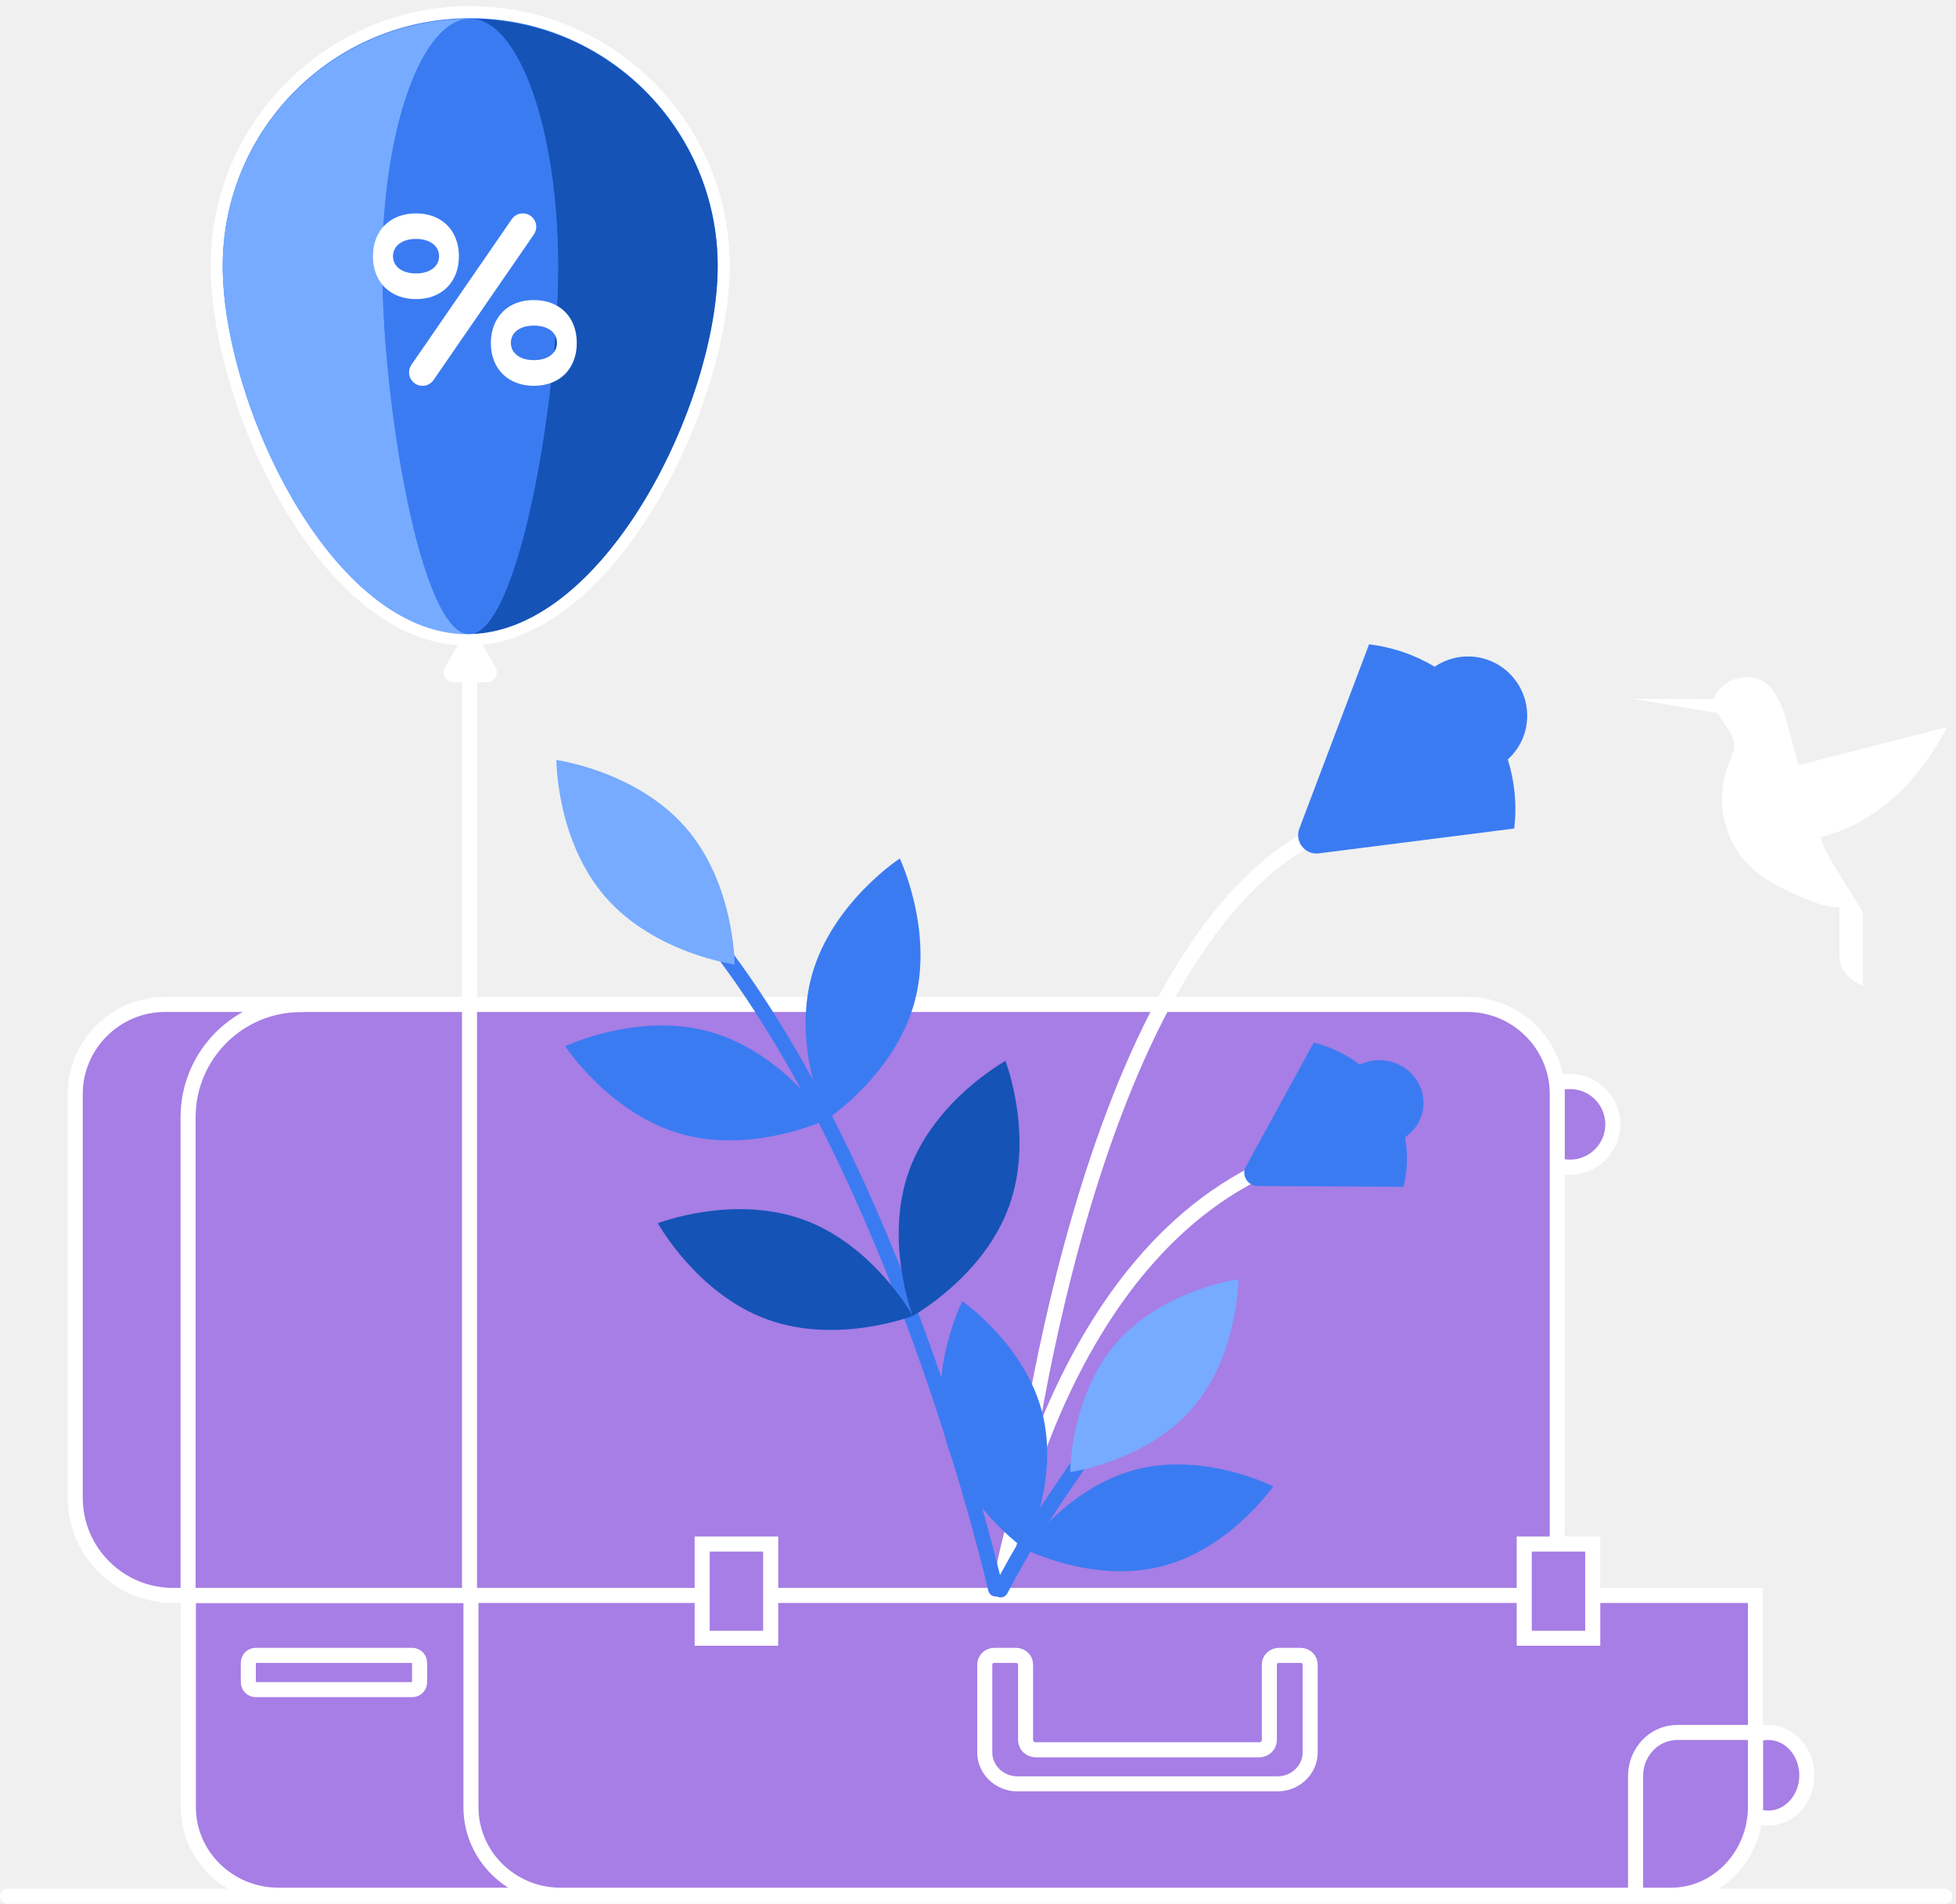
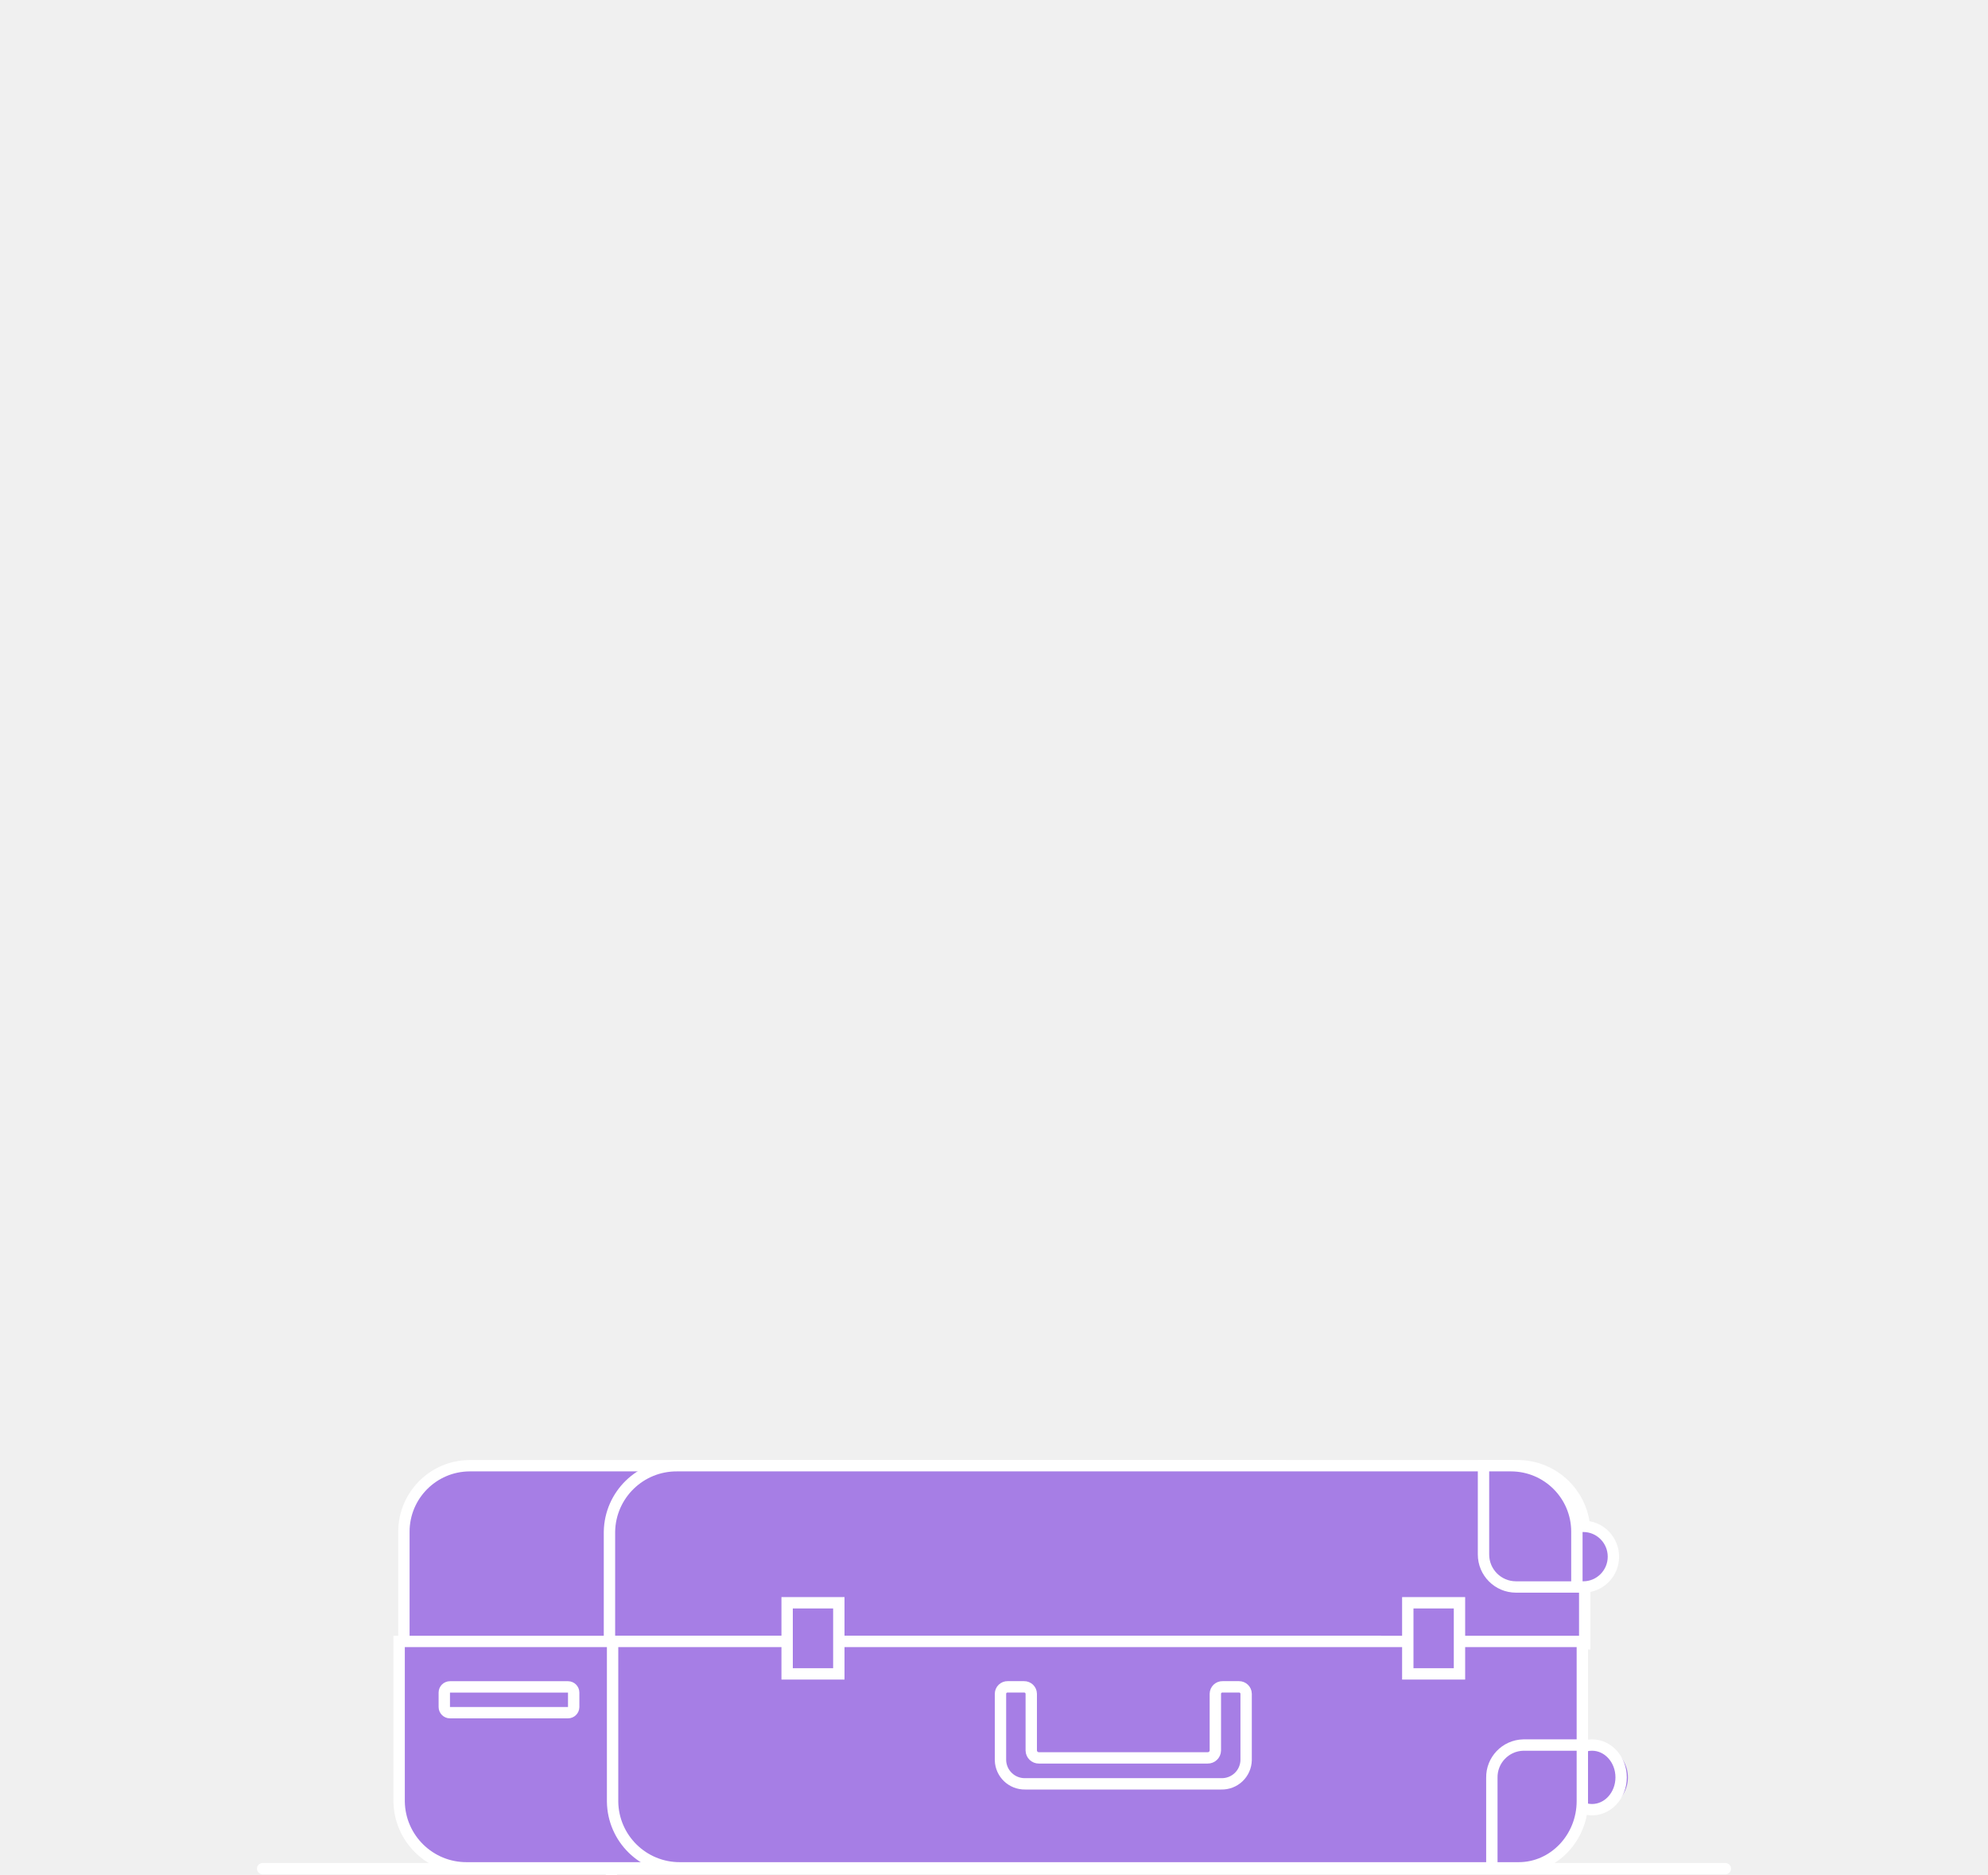
- <svg xmlns="http://www.w3.org/2000/svg" width="260" height="253" fill="none">
-   <path stroke="#fff" stroke-width="2" stroke-linecap="round" stroke-linejoin="round" d="M1 252h257.521" />
-   <path d="M208.691 155.111c3.143 0 5.691-2.548 5.691-5.692 0-3.143-2.548-5.691-5.691-5.691S203 146.276 203 149.419c0 3.144 2.548 5.692 5.691 5.692zM235.048 241.617c2.829 0 5.123-2.548 5.123-5.691s-2.294-5.691-5.123-5.691c-2.828 0-5.122 2.548-5.122 5.691s2.294 5.691 5.122 5.691zM184.975 251.862H36.99c-6.571 0-11.949-5.253-11.949-11.67v-28.169H196.917v28.169c0 6.424-5.371 11.67-11.942 11.67z" fill="#A67EE5" stroke="#fff" stroke-width="2" stroke-miterlimit="10" />
-   <path d="M221.478 251.862H74.474c-6.527 0-11.87-5.253-11.87-11.67v-28.169H233.341v28.169c0 6.424-5.336 11.67-11.863 11.67zM195.058 133.484H21.949C15.378 133.484 10 138.839 10 145.381v53.642c0 7.18 5.82 13 13 13h184v-66.642c0-6.542-5.371-11.897-11.942-11.897z" fill="#A67EE5" stroke="#fff" stroke-width="2" stroke-miterlimit="10" />
-   <path d="M169.801 237.065H135.25c-2.389 0-4.351-1.872-4.351-4.165v-11.691c0-.674.568-1.218 1.272-1.218h2.88c.703 0 1.272.544 1.272 1.218v10.037c0 .708.604 1.293 1.351 1.293h29.703c.739 0 1.351-.578 1.351-1.293v-10.037c0-.674.568-1.218 1.272-1.218h2.88c.703 0 1.272.544 1.272 1.218V232.9c0 2.286-1.955 4.165-4.351 4.165zM102.442 205.194h-9.106v12.52h9.106v-12.52zM211.714 205.194h-9.106v12.52h9.106v-12.52zM233.341 240.109v-9.874h-10.404c-3.055 0-5.531 2.598-5.531 5.803v15.824h4.732c6.164 0 11.203-5.286 11.203-11.753zM54.805 224.544H33.978c-.536 0-.969-.441-.969-.986v-2.581c0-.546.433-.986.969-.986h20.827c.536 0 .969.44.969.986v2.581c0 .545-.433.986-.969.986z" fill="#A67EE5" stroke="#fff" stroke-width="2" stroke-miterlimit="10" />
-   <path d="M135.486 200.8s8.302-74.587 39.714-90.018" stroke="#fff" stroke-width="2" stroke-miterlimit="10" stroke-linecap="round" stroke-linejoin="round" />
-   <path d="M172.715 110.116l9.266-24.486c3.193.377 6.131 1.424 8.718 2.972 1.515-1.023 3.389-1.539 5.346-1.31 4.322.507 7.408 4.429 6.9 8.751-.229 1.957-1.17 3.659-2.521 4.887.901 2.882 1.228 5.985.851 9.178l-25.965 3.299c-1.826.245-3.25-1.564-2.595-3.291z" fill="#3B7BF2" />
-   <path d="M133 210.633s6.89-44.681 37.946-56.528" stroke="#fff" stroke-width="2" stroke-miterlimit="10" stroke-linecap="round" stroke-linejoin="round" />
-   <path d="M165.608 155.036l9.016-16.475c2.3.567 4.368 1.583 6.122 2.926 1.2-.589 2.621-.774 4.039-.424 3.126.768 5.031 3.832 4.264 6.849-.349 1.37-1.187 2.485-2.291 3.23.398 2.12.359 4.36-.207 6.58l-19.339-.108c-1.364.001-2.241-1.413-1.604-2.578z" fill="#3B7BF2" />
-   <path d="M62.409 89.713V212.023" stroke="#fff" stroke-width="2" stroke-miterlimit="10" stroke-linecap="round" />
-   <path d="M233.961 106.796c0-2.323 1.621-4.267 3.798-4.766v-.005l21.067-5.404c-7.78 14.841-19.176 15.075-19.97 15.075h-.042c-2.686-.028-4.853-2.21-4.853-4.9z" fill="#fff" />
-   <path d="M217 92.858l10.76.048c.042-.133 1.026-2.823 4.415-2.904 1.473-.033 2.661.575 3.478 1.758.552.798 1.003 1.687 1.364 2.585.632 1.573 4.045 15.802 5.889 19.157 1.102 2.01 4.391 7.162 4.391 7.162.204.347.314.742.314 1.145v9.168s-3.109-1.079-3.109-3.911v-6.53c-1.915.271-6.045-1.649-8.331-2.88-3.15-1.697-5.113-3.702-6.363-6.763-1.231-3.027-1.231-6.088-.109-9.158.347-.946.855-1.834.793-2.913-.066-1.141-1.387-2.719-2.181-4.054L217 92.858z" fill="#fff" />
-   <path d="M25 212v-63.511c0-8.284 6.716-14.989 15-14.989h.5" stroke="#fff" stroke-width="2" />
-   <path d="M96.53 127.163c24.098 32.446 35.81 83.999 35.81 83.999" stroke="#3B7BF2" stroke-width="2" stroke-miterlimit="10" stroke-linecap="round" stroke-linejoin="round" />
-   <path d="M80.485 119.221c6.544 7.506 17.168 8.953 17.168 8.953s.014-10.722-6.53-18.221c-6.544-7.5-17.168-8.953-17.168-8.953s-.014 10.722 6.53 18.221z" fill="#76ABFF" />
-   <path d="M107.933 129.536c-2.697 9.584 1.91 19.267 1.91 19.267s8.973-5.863 11.67-15.447c2.696-9.585-1.91-19.268-1.91-19.268s-8.974 5.863-11.67 15.448z" fill="#3B7BF2" />
-   <path d="M90.582 150.706c9.585 2.696 19.261-1.91 19.261-1.91s-5.864-8.974-15.448-11.67c-9.585-2.696-19.267 1.91-19.267 1.91s5.87 8.981 15.455 11.67z" fill="#3B7BF2" />
-   <path d="M120.86 155.523c-3.406 9.36.47 19.351.47 19.351s9.388-5.175 12.786-14.534c3.406-9.36-.47-19.352-.47-19.352s-9.388 5.182-12.786 14.535zM101.979 175.345c9.359 3.405 19.351-.471 19.351-.471s-5.175-9.388-14.535-12.786c-9.36-3.398-19.351.47-19.351.47s5.175 9.388 14.535 12.787z" fill="#1553B7" />
-   <path d="M61.336 84.874l-2.182 3.787c-.513.899.128 2.014 1.163 2.014H64.69c1.035 0 1.685-1.123 1.163-2.014l-2.182-3.787c-.529-.891-1.821-.891-2.335 0z" fill="#fff" />
-   <path d="M62.147 85.01c-8.481 0-16.921-6.403-23.773-18.028-5.817-9.869-9.572-22.297-9.572-31.668 0-18.582 15.116-33.698 33.698-33.698 18.582 0 33.698 15.116 33.698 33.698 0 19.168-15.589 49.696-34.051 49.696z" fill="#3B7BF2" />
-   <path d="M62.5 2.419c18.165 0 32.895 14.731 32.895 32.895 0 18.165-15.084 48.894-33.248 48.894-18.165 0-32.542-30.729-32.542-48.894 0-18.165 14.731-32.895 32.895-32.895zm0-1.605C43.477.814 28 16.291 28 35.314c0 9.508 3.803 22.096 9.676 32.069 7.004 11.882 15.685 18.421 24.463 18.421 8.793 0 17.603-6.539 24.808-18.405C93.053 57.354 97 44.757 97 35.314 97 16.291 81.523.814 62.5.814z" fill="#fff" />
-   <path d="M50.818 35.394c0-18.165 5.231-32.895 11.682-32.895-18.165 0-32.895 14.731-32.895 32.895 0 18.165 14.378 48.894 32.542 48.894.056 0 .112-.008.168-.008-6.427-.193-11.497-30.769-11.497-48.886z" fill="#76ABFF" />
-   <path d="M95.395 35.394c0-18.165-14.731-32.895-32.895-32.895 6.451 0 11.682 14.731 11.682 32.895 0 18.052-5.287 48.477-11.682 48.87 18.004-.393 32.895-30.817 32.895-48.87z" fill="#1553B7" />
-   <path d="M62.372 84.288c.04 0 .081-.016.129-.016-.064 0-.121.008-.185.008.016 0 .04.008.056.008z" fill="#3B7BF2" />
-   <path d="M74.182 35.394c0-18.165-5.231-32.895-11.682-32.895S50.818 17.23 50.818 35.394c0 18.108 5.071 48.693 11.497 48.886.064 0 .12-.008.184-.008 6.395-.401 11.682-30.825 11.682-48.878z" fill="#3B7BF2" />
-   <path d="M55.303 28.358c-3.434 0-5.729 2.263-5.729 5.697 0 3.434 2.295 5.697 5.729 5.697 3.41 0 5.697-2.263 5.697-5.697 0-3.442-2.295-5.697-5.697-5.697zm0 7.983c-1.861 0-3.065-.931-3.065-2.295 0-1.364 1.212-2.295 3.065-2.295 1.829 0 3.065.931 3.065 2.295 0 1.372-1.244 2.295-3.065 2.295zM69.496 28.358c1.436 0 2.287 1.613 1.468 2.8L57.63 50.502c-.337.481-.882.77-1.468.77-1.436 0-2.287-1.613-1.468-2.8L68.028 29.128c.329-.481.875-.77 1.468-.77zM70.972 39.879c-3.434-.032-5.697 2.263-5.729 5.697 0 3.434 2.295 5.697 5.729 5.697s5.697-2.263 5.697-5.697c0-3.434-2.263-5.697-5.697-5.697zm0 7.983c-1.861 0-3.065-.931-3.065-2.295 0-1.396 1.212-2.295 3.065-2.295 1.861 0 3.065.899 3.065 2.295 0 1.372-1.212 2.295-3.065 2.295z" fill="#fff" />
-   <path d="M138.549 187.774c2.304 9.105-2.272 18.118-2.272 18.118s-8.317-5.741-10.628-14.847c-2.305-9.105 2.271-18.118 2.271-18.118s8.324 5.748 10.629 14.847z" fill="#3B7BF2" />
-   <path d="M154.389 208.164c-9.106 2.304-18.118-2.272-18.118-2.272s5.741-8.317 14.847-10.628c9.105-2.311 18.118 2.271 18.118 2.271s-5.742 8.324-14.847 10.629z" fill="#3B7BF2" />
-   <path d="M143.323 194.674c-4.927 7.126-7.443 11.126-10.311 16.615" stroke="#3B7BF2" stroke-width="2" stroke-miterlimit="10" stroke-linecap="round" stroke-linejoin="round" />
-   <path d="M158.448 187.185c-6.172 7.079-16.191 8.443-16.191 8.443s-.013-10.112 6.159-17.185c6.172-7.079 16.191-8.443 16.191-8.443s.013 10.112-6.159 17.185z" fill="#76ABFF" />
+ <svg xmlns="http://www.w3.org/2000/svg" viewBox="0 0 350 330">
+   <g>
+     <g>
+       <set attributeName="opacity" to="0" begin="aOpenSuitcase.begin" fill="freeze" />
+       <path d="M225.88,258.06H82.68a11.62,11.62,0,0,0-11.57,11.61v19.75H237.44V269.66a11.62,11.62,0,0,0-11.56-11.61" fill="#a67ee5" />
+       <path d="M225.88,258.06H82.68a11.62,11.62,0,0,0-11.57,11.61v19.75H237.44V269.66A11.62,11.62,0,0,0,225.88,258.06Z" fill="none" stroke="#fff" stroke-miterlimit="10" stroke-width="2" />
+       <path d="M267.11,258.06H119.23a11.81,11.81,0,0,0-11.93,11.61v19.75H279V269.66a11.81,11.81,0,0,0-11.93-11.61" fill="#a67ee5" />
+       <path d="M267.11,258.06H119.23a11.81,11.81,0,0,0-11.93,11.61v19.75H279V269.66A11.81,11.81,0,0,0,267.11,258.06Z" fill="none" stroke="#fff" stroke-miterlimit="10" stroke-width="2" />
+       <path d="M278.74,279.41a5.34,5.34,0,1,0-5.32-5.34,5.32,5.32,0,0,0,5.32,5.34" fill="#a67ee5" />
+       <ellipse cx="278.74" cy="274.07" rx="5.31" ry="5.34" fill="none" stroke="#fff" stroke-miterlimit="10" stroke-width="2" />
+       <path d="M277.62,269.66v9.75H266.89a5.72,5.72,0,0,1-5.71-5.73V258.06h4.88a11.61,11.61,0,0,1,11.56,11.61" fill="#a67ee5" />
+       <path d="M277.62,269.66v9.75H266.89a5.72,5.72,0,0,1-5.71-5.73V258.06h4.88A11.61,11.61,0,0,1,277.62,269.66Z" fill="none" stroke="#fff" stroke-miterlimit="10" stroke-width="2" />
+     </g>
+     <g opacity="0">
+       <set id="aOpenSuitcase" attributeName="opacity" to="1" begin="0.5s" fill="freeze" />
+       <path d="M253.93,232.11a5.69,5.69,0,1,0-5.69-5.69,5.69,5.69,0,0,0,5.69,5.69" fill="#a67ee5" />
+       <circle cx="253.93" cy="226.42" r="5.69" fill="none" stroke="#fff" stroke-miterlimit="10" stroke-width="2" />
+       <path d="M240.3,210.48H67.19a12,12,0,0,0-12,11.9V276a13,13,0,0,0,13,13h184V222.38a12,12,0,0,0-11.94-11.9" fill="#a67ee5" />
+       <path d="M240.3,210.48H67.19a12,12,0,0,0-12,11.9V276a13,13,0,0,0,13,13h184V222.38A12,12,0,0,0,240.3,210.48Z" fill="none" stroke="#fff" stroke-miterlimit="10" stroke-width="2" />
+       <path d="M70.24,289V225.49a15,15,0,0,1,15-15h0.5" fill="none" stroke="#fff" stroke-width="2" />
+     </g>
+   </g>
+   <g opacity="0">
+     <set attributeName="opacity" to="1" begin="aOpenSuitcase.begin" />
+     <animateTransform attributeName="transform" type="rotate" dur="1.5s" begin="aOpenSuitcase.begin" values="50 180.73 277.8; -8 180.73 277.8; 4 180.73 277.8; -3 180.73 277.8; 2 180.73 277.8; 0 180.73 277.8" additive="sum" calcMode="spline" keySplines="0.45, 0, 1, 1;                   0.33, 0, 0.67, 1;                   0.33, 0, 0.67, 1;                   0.33, 0, 0.67, 1;                   0.17, 0, 0.83, 1" fill="freeze" />
+     <path d="M180.73,277.8s8.3-74.59,39.71-90" fill="none" stroke="#fff" stroke-linecap="round" stroke-linejoin="round" stroke-width="2" />
+     <path d="M217.95,187.12l9.27-24.49a22,22,0,0,1,8.72,3,7.87,7.87,0,0,1,9.72,12.33,22.14,22.14,0,0,1,.86,9.18l-26,3.3a2.45,2.45,0,0,1-2.6-3.29" fill="#3b7bf2" />
+     <path d="M178.24,287.63s6.89-44.68,37.95-56.53" fill="none" stroke="#fff" stroke-linecap="round" stroke-linejoin="round" stroke-width="2" />
+     <path d="M210.85,232l9-16.47a16.66,16.66,0,0,1,6.13,2.93,5.93,5.93,0,0,1,4-.42,5.67,5.67,0,0,1,4.26,6.85,5.54,5.54,0,0,1-2.29,3.23,15.1,15.1,0,0,1-.21,6.58l-19.34-.11a1.76,1.76,0,0,1-1.6-2.58" fill="#3b7bf2" />
+   </g>
+   <g opacity="0">
+     <set attributeName="opacity" to="1" begin="aOpenSuitcase.begin" />
+     <animateTransform attributeName="transform" type="translate" values="0 162.31; 0 0; 8.35 19.29; -9.65 -14.71; -5.65 6.29; 6.35 -8.71; 0.35 9.29; 0 0" dur="3s" additive="sum" begin="aOpenSuitcase.begin" calcMode="spline" keySplines="0.45, 0, 1, 1;                   0.33, 0, 0.67, 1;                   0.33, 0, 0.67, 1;                   0.33, 0, 0.67, 1;                   0.33, 0, 0.67, 1;                   0.33, 0, 0.67, 1;                   0.17, 0, 0.83, 1" fill="freeze" />
+     <set attributeName="transform" to="rotate(45)" begin="0s" />
+     <animateTransform attributeName="transform" type="rotate" dur="3s" begin="aOpenSuitcase.begin" values="45 108 167; -15 108 167; -20 108 167; 2 108 167; -2 108 167; 1 108 167; -1 108 167; 0 108 167" additive="sum" calcMode="spline" keySplines="0.45, 0, 1, 1;                   0.33, 0, 0.67, 1;                   0.33, 0, 0.67, 1;                   0.33, 0, 0.67, 1;                   0.33, 0, 0.67, 1;                   0.33, 0, 0.67, 1;                   0.17, 0, 0.83, 1" fill="freeze" />
+     <path d="M106.58,161.87l-2.19,3.79a1.34,1.34,0,0,0,1.17,2h4.37a1.34,1.34,0,0,0,1.16-2l-2.18-3.79a1.35,1.35,0,0,0-2.33,0" fill="#fff" />
+     <path d="M107.74,79.42a32.91,32.91,0,0,1,32.9,32.89c0,18.17-15.09,48.89-33.25,48.89s-32.55-30.73-32.55-48.89a32.91,32.91,0,0,1,32.9-32.89m0-1.61a34.54,34.54,0,0,0-34.5,34.5c0,9.51,3.8,22.1,9.68,32.07,7,11.88,15.68,18.42,24.46,18.42s17.6-6.54,24.81-18.4c6.1-10,10.05-22.64,10.05-32.09a34.54,34.54,0,0,0-34.5-34.5" fill="#fff" />
+     <path d="M96.06,112.39c0-18.16,5.23-32.89,11.68-32.89a32.91,32.91,0,0,0-32.9,32.89c0,18.17,14.38,48.89,32.55,48.89h0.17c-6.43-.19-11.5-30.77-11.5-48.89" fill="#76abff" />
+     <path d="M140.64,112.39a32.91,32.91,0,0,0-32.9-32.89c6.45,0,11.68,14.73,11.68,32.89s-5.29,48.48-11.68,48.87c18-.39,32.9-30.82,32.9-48.87" fill="#1553b7" />
+     <path d="M119.42,112.39c0-18.16-5.23-32.89-11.68-32.89S96.06,94.23,96.06,112.39s5.07,48.69,11.5,48.89h0.18c6.39-.4,11.68-30.83,11.68-48.88" fill="#3b7bf2" />
+     <path d="M100.54,105.36a5.7,5.7,0,1,0,5.7,5.7,5.39,5.39,0,0,0-5.7-5.7m0,8c-1.86,0-3.06-.93-3.06-2.29s1.21-2.29,3.06-2.29,3.07,0.93,3.07,2.29-1.25,2.29-3.07,2.29" fill="#fff" />
+     <path d="M114.74,105.36a1.78,1.78,0,0,1,1.46,2.8L102.87,127.5a1.79,1.79,0,0,1-2.94-2l13.34-19.34a1.77,1.77,0,0,1,1.47-.77" fill="#fff" />
+     <path d="M116.21,116.88a5.7,5.7,0,1,0,5.7,5.7,5.4,5.4,0,0,0-5.7-5.7m0,8c-1.86,0-3.06-.93-3.06-2.29s1.21-2.29,3.06-2.29,3.07,0.9,3.07,2.29-1.21,2.29-3.07,2.29" fill="#fff" />
+   </g>
+   <line x1="107.65" y1="379.02" x2="107.65" y2="289.02" fill="none" stroke="#fff" stroke-linecap="round" stroke-miterlimit="10" stroke-width="2">
+     <animate attributeName="x1" values="107.65; 107.65; 116; 98; 102; 114; 108; 107.65" dur="3s" begin="aOpenSuitcase.begin" calcMode="spline" keySplines="0.45, 0, 1, 1;                          0.33, 0, 0.67, 1;                          0.33, 0, 0.67, 1;                          0.33, 0, 0.67, 1;                          0.33, 0, 0.67, 1;                          0.33, 0, 0.67, 1;                          0.17, 0, 0.83, 1" fill="freeze" />
+     <animate attributeName="y1" values="320; 166.71; 186; 152; 173; 158; 176; 166.71" dur="3s" begin="aOpenSuitcase.begin" calcMode="spline" keySplines="0.45, 0, 1, 1;                          0.33, 0, 0.67, 1;                          0.33, 0, 0.67, 1;                          0.33, 0, 0.67, 1;                          0.33, 0, 0.67, 1;                          0.33, 0, 0.67, 1;                          0.17, 0, 0.83, 1" fill="freeze" />
+   </line>
+   <g>
+     <path d="M280.29,318.62a5.72,5.72,0,1,0-5.12-5.69,5.43,5.43,0,0,0,5.12,5.69" fill="#a67ee5" />
+     <ellipse cx="280.29" cy="312.93" rx="5.12" ry="5.69" fill="none" stroke="#fff" stroke-miterlimit="10" stroke-width="2" />
+     <path d="M230.22,328.86h-148a11.85,11.85,0,0,1-11.95-11.67V289H242.16v28.17a11.84,11.84,0,0,1-11.94,11.67" fill="#a67ee5" />
+     <path d="M230.22,328.86h-148a11.85,11.85,0,0,1-11.95-11.67V289H242.16v28.17A11.84,11.84,0,0,1,230.22,328.86Z" fill="none" stroke="#fff" stroke-miterlimit="10" stroke-width="2" />
+     <path d="M266.72,328.86h-147a11.81,11.81,0,0,1-11.87-11.67V289H278.58v28.17a11.79,11.79,0,0,1-11.86,11.67" fill="#a67ee5" />
+     <path d="M266.72,328.86h-147a11.81,11.81,0,0,1-11.87-11.67V289H278.58v28.17A11.79,11.79,0,0,1,266.72,328.86Z" fill="none" stroke="#fff" stroke-miterlimit="10" stroke-width="2" />
+     <path d="M215,314.07H180.49a4.27,4.27,0,0,1-4.35-4.16V298.21a1.24,1.24,0,0,1,1.27-1.22h2.88a1.25,1.25,0,0,1,1.27,1.22v10a1.33,1.33,0,0,0,1.35,1.29h29.71a1.33,1.33,0,0,0,1.35-1.29v-10a1.24,1.24,0,0,1,1.27-1.22h2.88a1.25,1.25,0,0,1,1.27,1.22V309.9a4.27,4.27,0,0,1-4.35,4.16" fill="#a67ee5" />
+     <path d="M215,314.07H180.49a4.27,4.27,0,0,1-4.35-4.16V298.21a1.24,1.24,0,0,1,1.27-1.22h2.88a1.25,1.25,0,0,1,1.27,1.22v10a1.33,1.33,0,0,0,1.35,1.29h29.71a1.33,1.33,0,0,0,1.35-1.29v-10a1.24,1.24,0,0,1,1.27-1.22h2.88a1.25,1.25,0,0,1,1.27,1.22V309.9A4.27,4.27,0,0,1,215,314.07Z" fill="none" stroke="#fff" stroke-miterlimit="10" stroke-width="2" />
+     <rect x="138.58" y="282.19" width="9.1" height="12.52" fill="#a67ee5" />
+     <rect x="138.58" y="282.19" width="9.1" height="12.52" fill="none" stroke="#fff" stroke-miterlimit="10" stroke-width="2" />
+     <rect x="247.85" y="282.19" width="9.1" height="12.52" fill="#a67ee5" />
+     <rect x="247.85" y="282.19" width="9.1" height="12.52" fill="none" stroke="#fff" stroke-miterlimit="10" stroke-width="2" />
+     <path d="M278.58,317.11v-9.87h-10.4a5.67,5.67,0,0,0-5.53,5.8v15.82h4.73c6.16,0,11.2-5.29,11.2-11.75" fill="#a67ee5" />
+     <path d="M278.58,317.11v-9.87h-10.4a5.67,5.67,0,0,0-5.53,5.8v15.82h4.73C273.54,328.86,278.58,323.58,278.58,317.11Z" fill="none" stroke="#fff" stroke-miterlimit="10" stroke-width="2" />
+     <path d="M100,301.54H79.22a1,1,0,0,1-1-1V298a1,1,0,0,1,1-1H100a1,1,0,0,1,1,1v2.58a1,1,0,0,1-1,1" fill="#a67ee5" />
+     <path d="M100,301.54H79.22a1,1,0,0,1-1-1V298a1,1,0,0,1,1-1H100a1,1,0,0,1,1,1v2.58A1,1,0,0,1,100,301.54Z" fill="none" stroke="#fff" stroke-miterlimit="10" stroke-width="2" />
+   </g>
+   <g opacity="0">
+     <set attributeName="opacity" to="1" begin="aOpenSuitcase.begin" />
+     <animateTransform id="aShowBird" attributeName="transform" type="translate" values="-52 72; 28 -15" dur="1s" additive="sum" begin="aOpenSuitcase.begin" calcMode="spline" keySplines="0.45, 0, 1, 1" fill="freeze" />
+     <animateTransform attributeName="transform" type="rotate" dur="1s" begin="aShowBird.begin" values="-45 282 185; 0 282 185" additive="sum" calcMode="spline" keySplines="0.45, 0, 1, 1" fill="freeze" />
+     <g>
+       <animateTransform attributeName="transform" type="translate" values="0 0; -28 15; -28 15; 0 0" dur="2s" additive="sum" repeatCount="indefinite" begin="aShowBird.end" calcMode="spline" keySplines="0.33, 0, 0.67, 1;                   0.33, 0, 0.67, 1;                   0.17, 0, 0.83, 1" fill="freeze" />
+       <animateTransform attributeName="transform" type="rotate" dur="2s" begin="aShowBird.end" values="-10 282 185; -10 282 185; 0 282 185; 0 282 185; -10 282 185" additive="sum" repeatCount="indefinite" calcMode="spline" keySplines="0.33, 0, 0.67, 1;                   0.33, 0, 0.67, 1;                   0.33, 0, 0.67, 1;                   0.17, 0, 0.83, 1" fill="freeze" />
+       <path d="M279.2,183.8A4.89,4.89,0,0,1,283,179h0l21.07-5.4c-7.78,14.84-19.18,15.07-20,15.07h0a4.9,4.9,0,0,1-4.85-4.9" fill="#fff">
+         <animateTransform attributeName="transform" type="translate" values="0 0; 28 44; 2 369" dur="0.1s" additive="sum" calcMode="discrete" repeatCount="indefinite" />
+         <animateTransform attributeName="transform" type="scale" values="1 1; 0.9 0.8; 1 -1" dur="0.1s" additive="sum" calcMode="discrete" repeatCount="indefinite" />
+         <animateTransform attributeName="transform" type="rotate" values="0 280 186; -45 280 186; 180 280 186" dur="0.1s" additive="sum" calcMode="discrete" repeatCount="indefinite" />
+       </path>
+       <path d="M262.24,169.86l10.76,0a4.65,4.65,0,0,1,4.41-2.9,3.91,3.91,0,0,1,3.48,1.76,13.39,13.39,0,0,1,1.37,2.59c0.63,1.57,4,15.8,5.89,19.16,1.1,2,4.39,7.16,4.39,7.16a2.3,2.3,0,0,1,.31,1.15V208s-3.11-1.08-3.11-3.91v-6.53c-1.91.27-6-1.65-8.33-2.88a12.82,12.82,0,0,1-6.36-6.76,12.33,12.33,0,0,1-.11-9.16,7.13,7.13,0,0,0,.79-2.91c-0.06-1.14-1.39-2.72-2.18-4.05Z" fill="#fff" />
+     </g>
+   </g>
+   <g opacity="0">
+     <set attributeName="opacity" to="1" begin="aOpenSuitcase.begin" />
+     <animateTransform attributeName="transform" type="rotate" dur="2s" begin="aOpenSuitcase.begin" values="70 177.58 288.16; -10 177.58 288.16; 4 177.58 288.16; -3 177.58 288.16; 2 177.58 288.16; 0 177.58 288.16" additive="sum" calcMode="spline" keySplines="0.45, 0, 1, 1;                   0.33, 0, 0.67, 1;                   0.33, 0, 0.67, 1;                   0.33, 0, 0.67, 1;                   0.17, 0, 0.83, 1" fill="freeze" />
+     <path d="M141.77,204.16c24.1,32.45,35.81,84,35.81,84" fill="none" stroke="#3b7bf2" stroke-linecap="round" stroke-linejoin="round" stroke-width="2" />
+     <path d="M125.73,196.22c6.54,7.51,17.16,9,17.16,9s0-10.72-6.53-18.22-17.17-9-17.17-9,0,10.72,6.54,18.22" fill="#76abff" />
+     <path d="M153.17,206.54c-2.69,9.58,1.91,19.27,1.91,19.27s9-5.86,11.67-15.45-1.91-19.27-1.91-19.27-9,5.86-11.67,15.45" fill="#3b7bf2" />
+     <path d="M135.82,227.71c9.59,2.7,19.26-1.91,19.26-1.91s-5.86-9-15.45-11.67S120.37,216,120.37,216s5.87,9,15.45,11.67" fill="#3b7bf2" />
+     <path d="M166.1,232.52c-3.41,9.36.47,19.35,0.47,19.35s9.39-5.18,12.79-14.53S178.89,218,178.89,218s-9.39,5.18-12.79,14.53" fill="#1553b7" />
+     <path d="M147.22,252.35c9.36,3.4,19.35-.47,19.35-0.47s-5.18-9.39-14.54-12.79-19.35.47-19.35,0.47,5.18,9.39,14.54,12.79" fill="#1553b7" />
+   </g>
+   <g opacity="0">
+     <set attributeName="opacity" to="1" begin="aOpenSuitcase.begin" />
+     <animateTransform attributeName="transform" type="rotate" dur="2.5s" begin="aOpenSuitcase.begin" values="30 178.25 288.28; -5 178.25 288.28; 3 178.25 288.28; -2 178.25 288.28; 1 178.25 288.28; 0 178.25 288.28" additive="sum" calcMode="spline" keySplines="0.45, 0, 1, 1;                   0.33, 0, 0.67, 1;                   0.33, 0, 0.67, 1;                   0.33, 0, 0.67, 1;                   0.17, 0, 0.83, 1" fill="freeze" />
+     <path d="M183.79,264.77c2.3,9.1-2.27,18.12-2.27,18.12s-8.32-5.74-10.63-14.85,2.27-18.12,2.27-18.12,8.32,5.75,10.63,14.85" fill="#3b7bf2" />
+     <path d="M199.63,285.16c-9.11,2.31-18.12-2.27-18.12-2.27s5.74-8.32,14.85-10.63,18.12,2.27,18.12,2.27-5.75,8.32-14.85,10.63" fill="#3b7bf2" />
+     <path d="M188.56,271.67a144.15,144.15,0,0,0-10.31,16.61" fill="none" stroke="#3b7bf2" stroke-linecap="round" stroke-linejoin="round" stroke-width="2" />
+     <path d="M203.69,264.19c-6.17,7.08-16.19,8.44-16.19,8.44s0-10.11,6.16-17.18S209.85,247,209.85,247s0,10.11-6.16,17.19" fill="#76abff" />
+   </g>
+   <g>
+     <line x1="46.24" y1="329" x2="303.76" y2="329" fill="none" stroke="#fff" stroke-linecap="round" stroke-linejoin="round" stroke-width="2" />
+   </g>
</svg>
